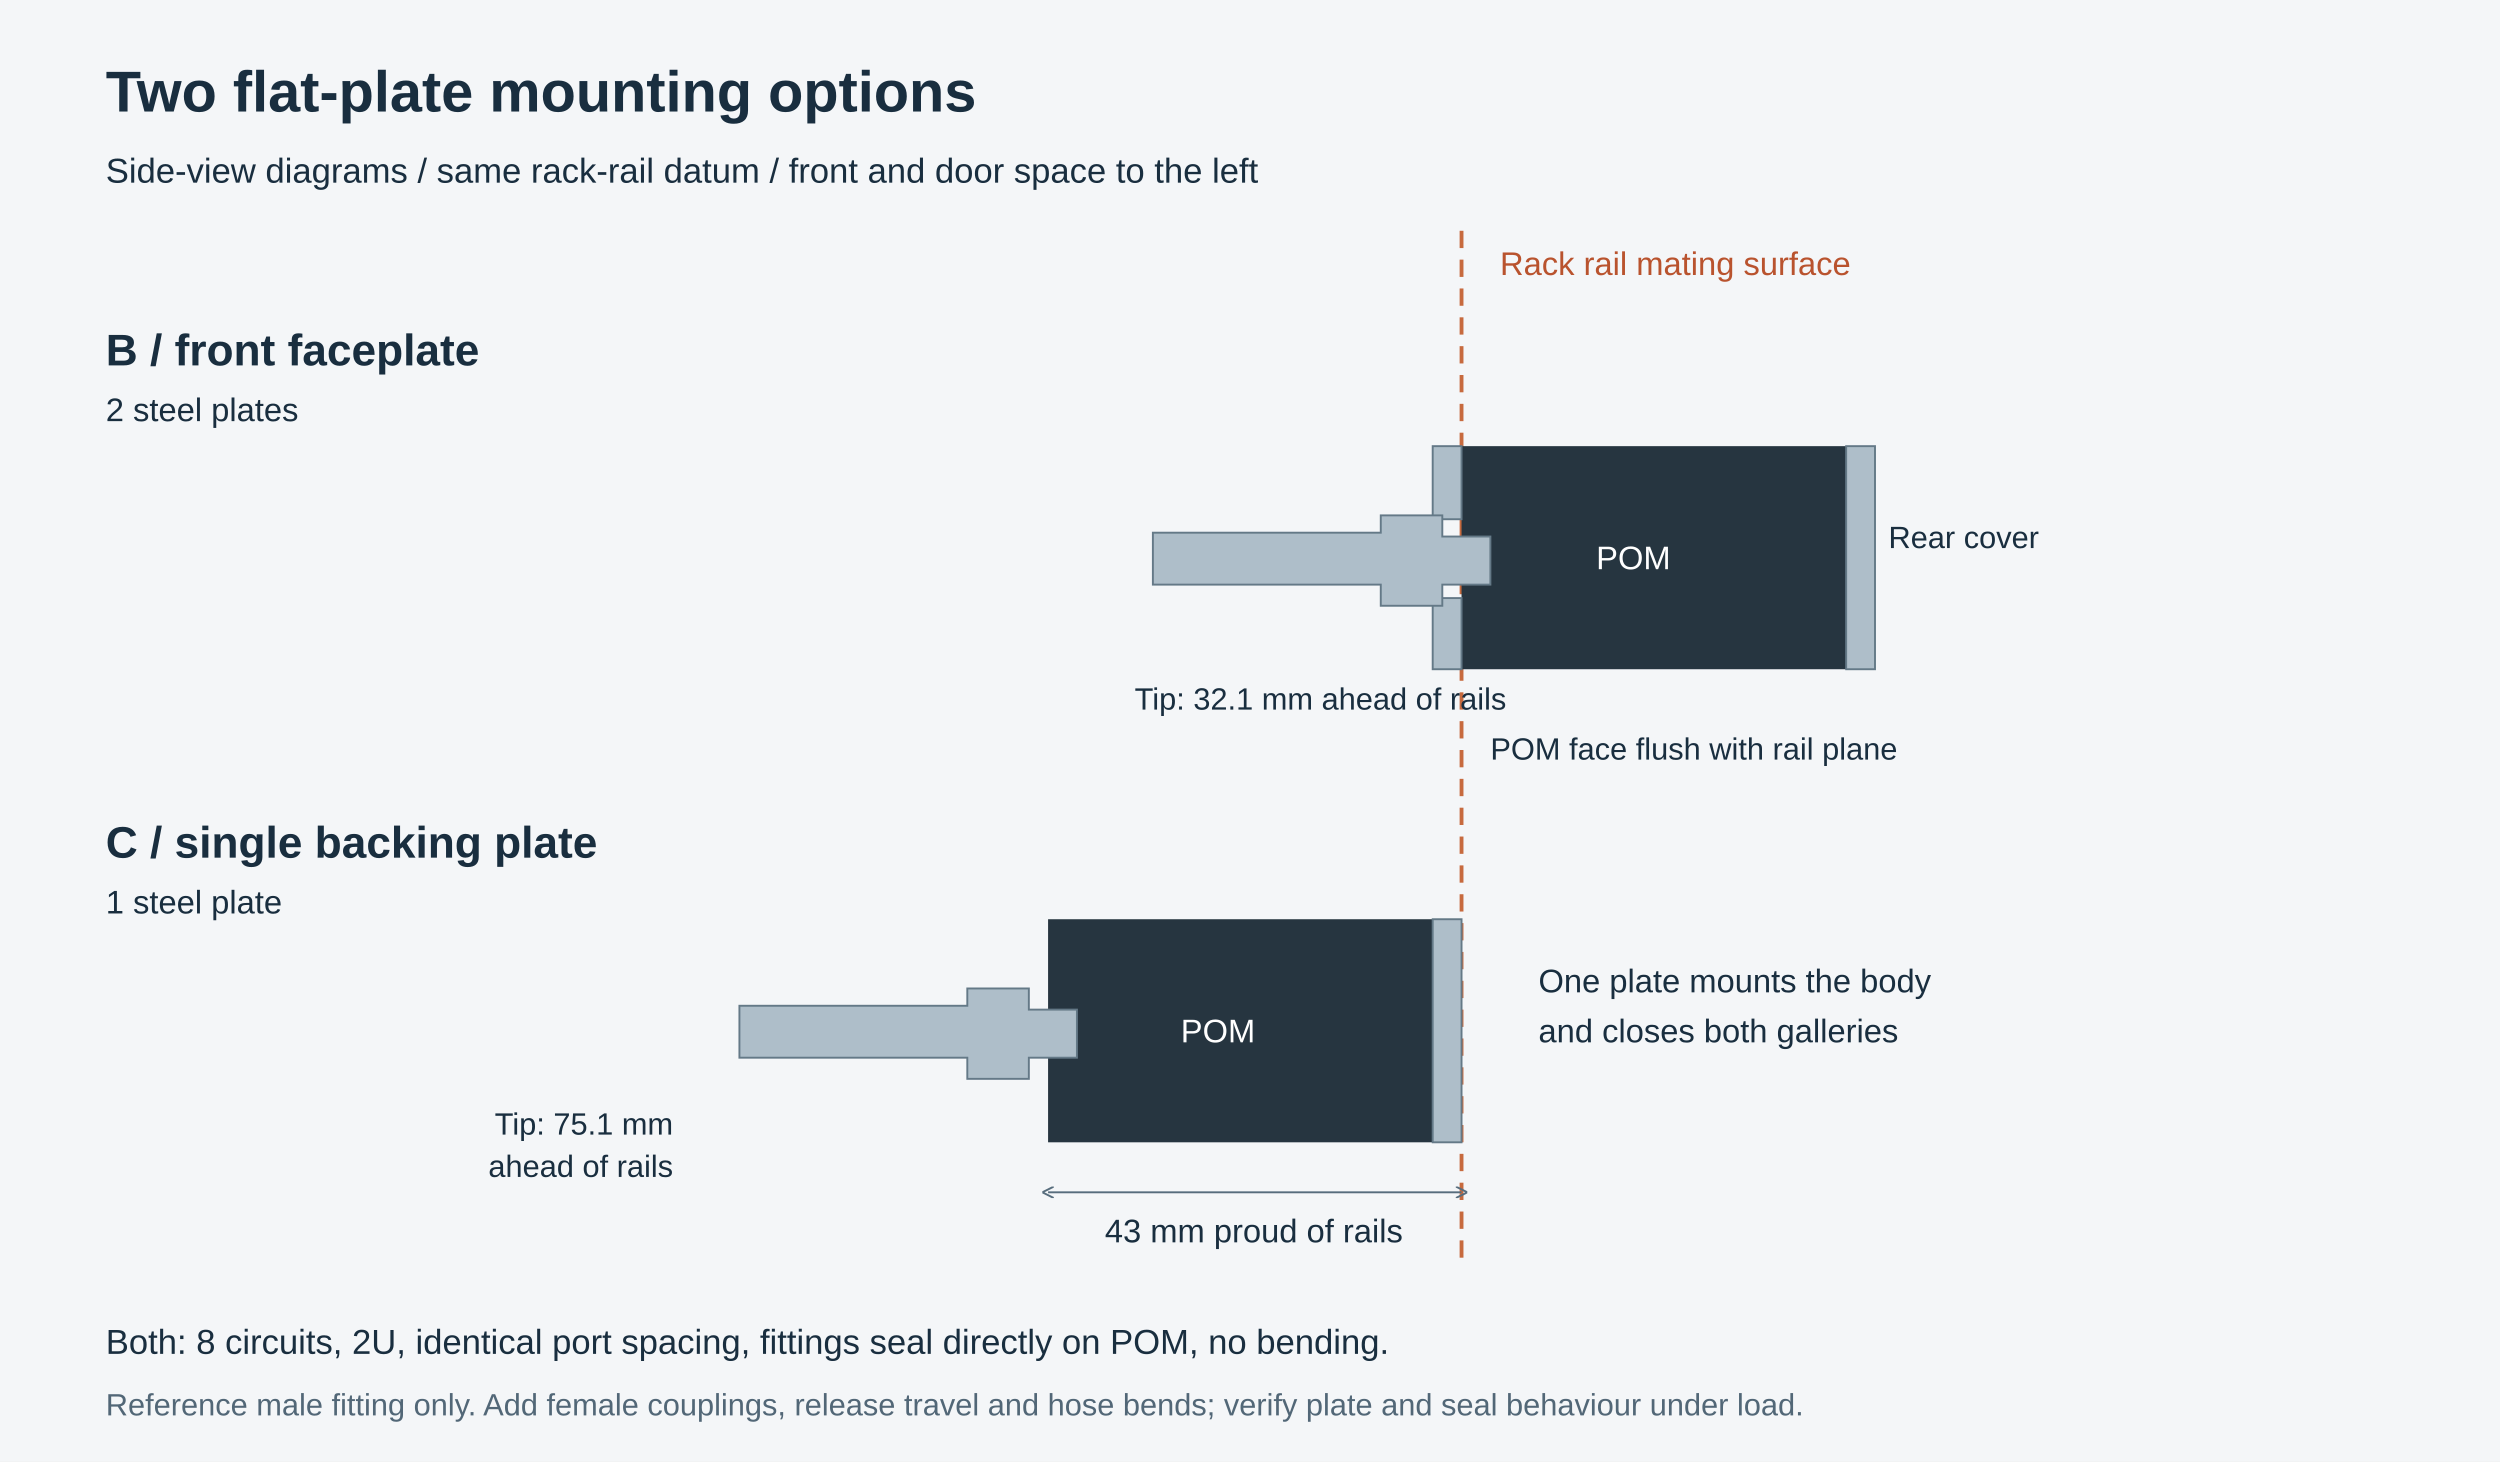
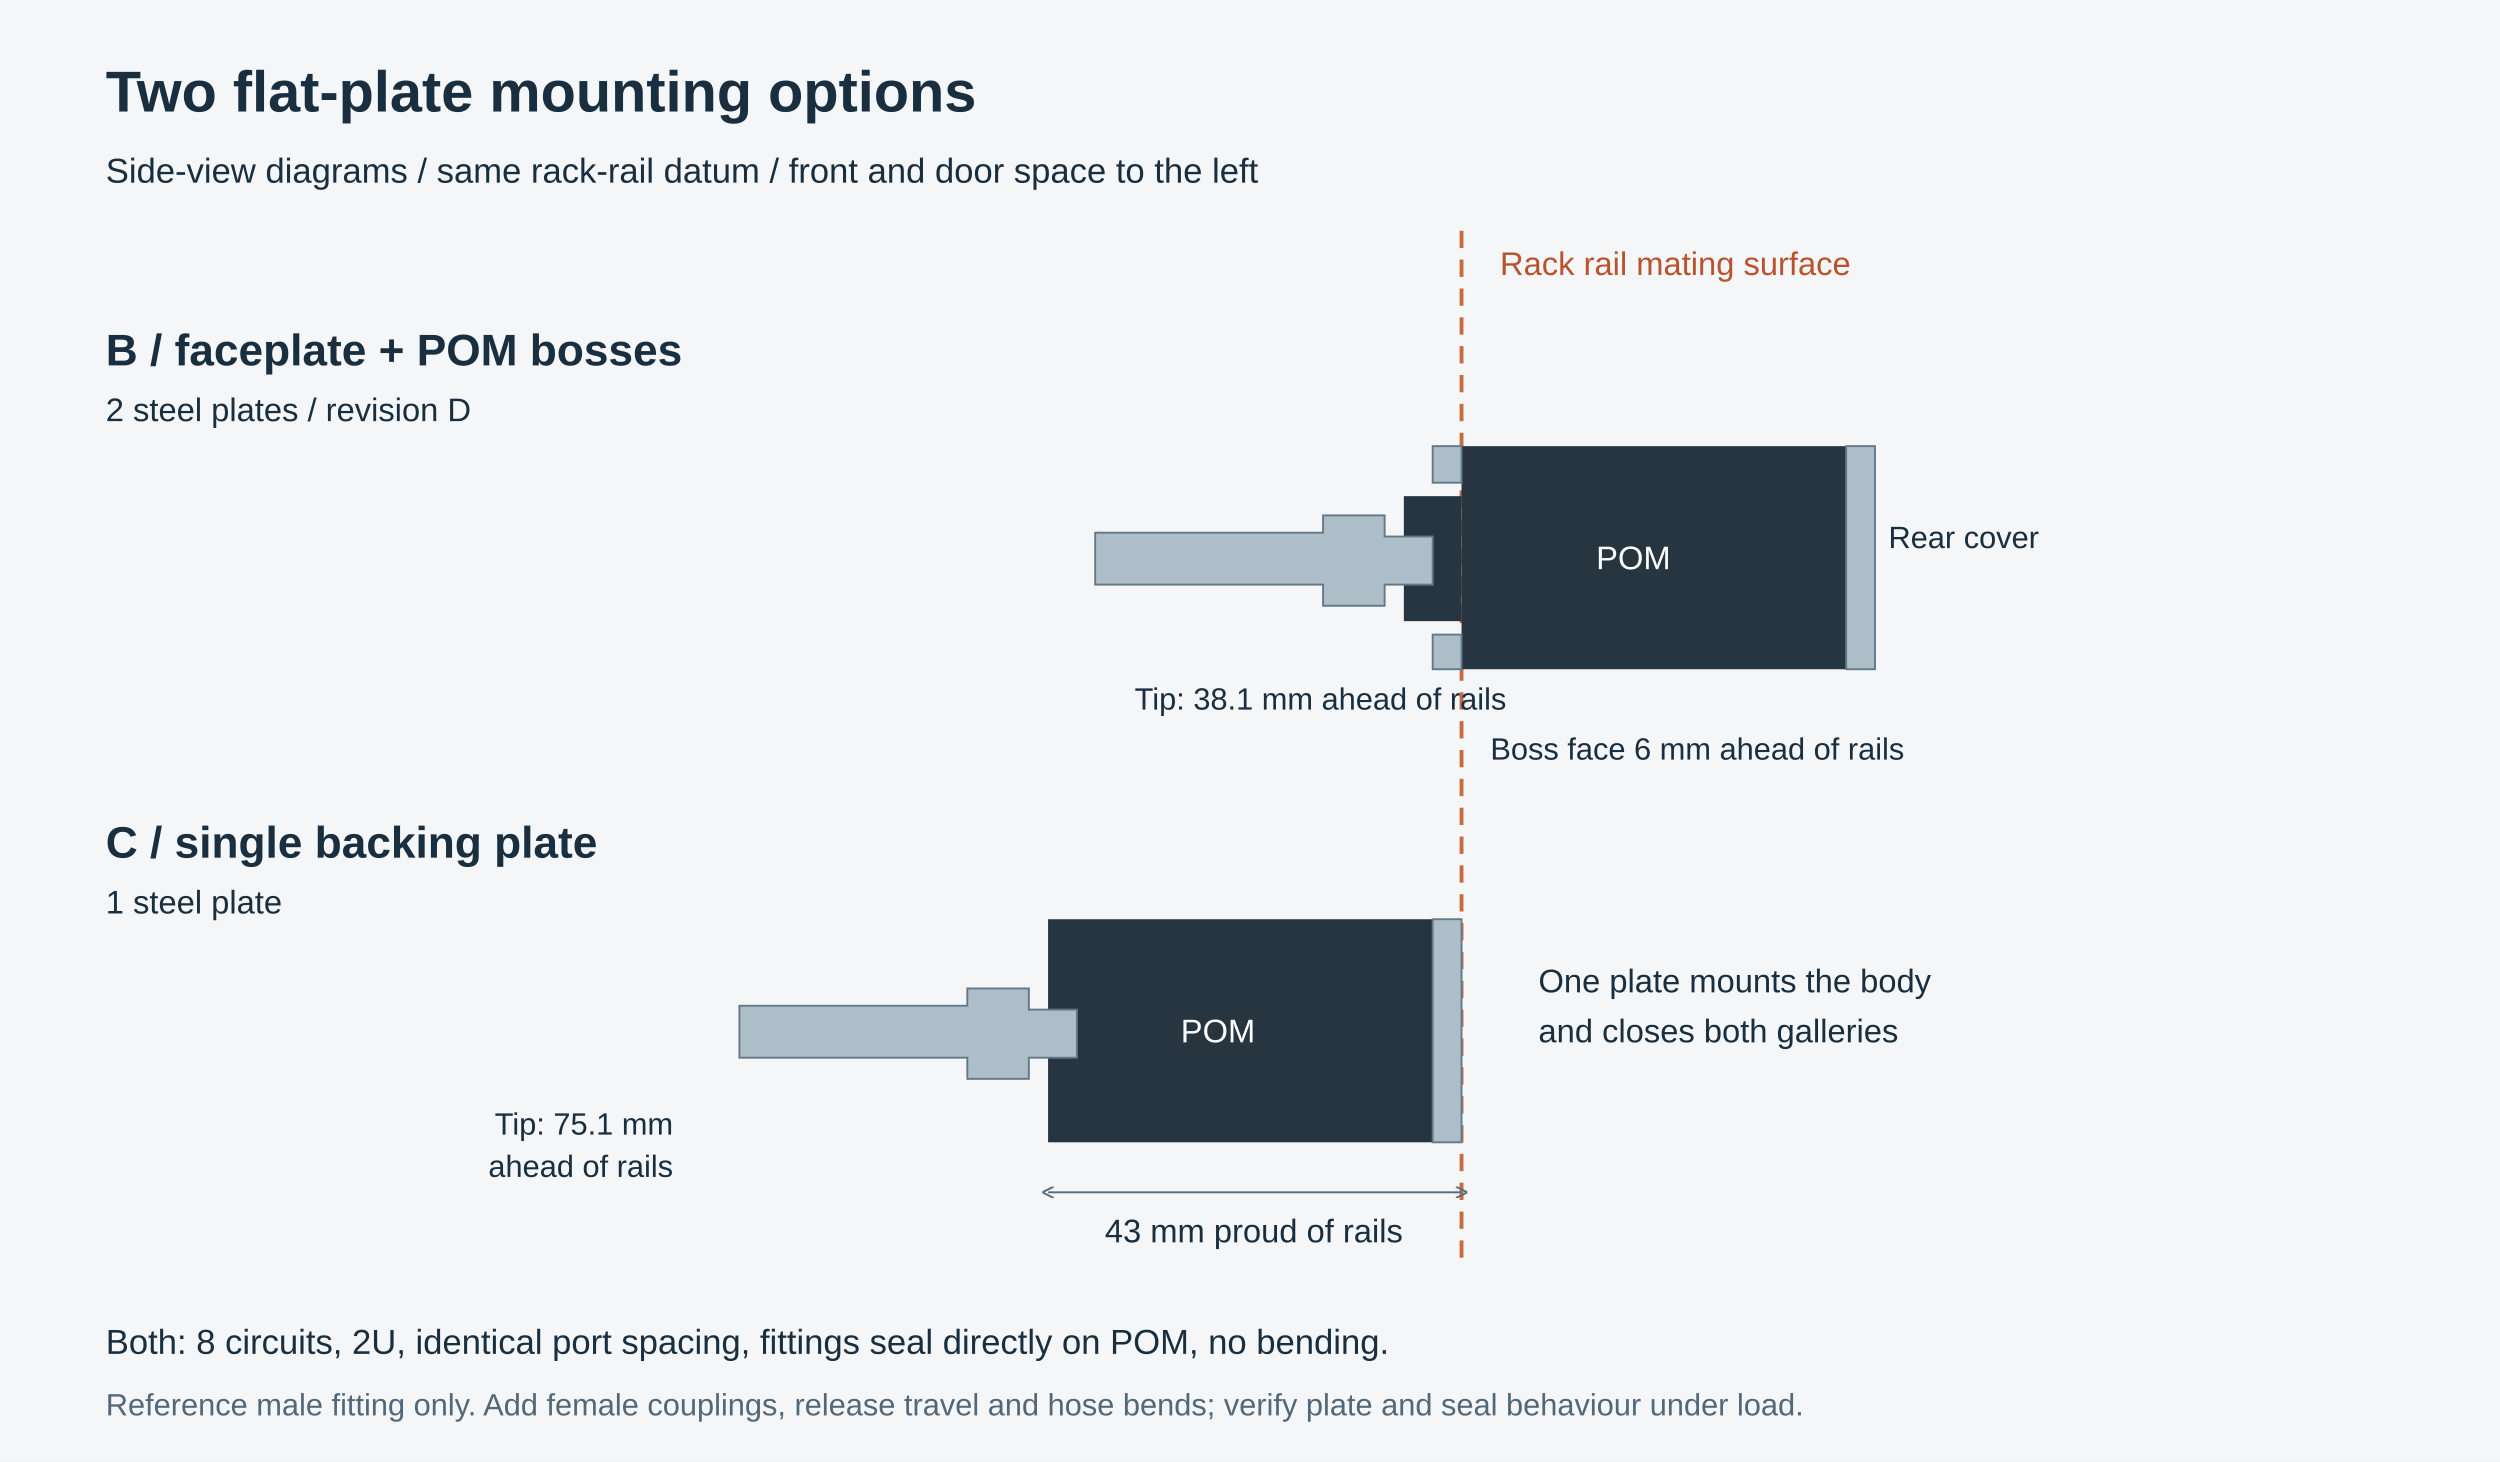
<svg xmlns="http://www.w3.org/2000/svg" width="1300" height="760" viewBox="0 0 1300 760">
  <defs>
    <marker id="a" markerWidth="6" markerHeight="6" refX="3" refY="3" orient="auto-start-reverse">
      <path d="M0 0 L6 3 L0 6" fill="none" stroke="#576d7d" />
    </marker>
  </defs>
  <rect width="1300" height="760" fill="#f4f6f8" />
  <g font-family="Arial,sans-serif" fill="#192e3f">
    <text x="55" y="58" font-size="30" font-weight="bold">Two flat-plate mounting options</text>
    <text x="55" y="95" font-size="18">Side-view diagrams / same rack-rail datum / front and door space to the left</text>
    <path d="M760 120 V660" stroke="#c76a3e" stroke-width="2" stroke-dasharray="9 6" />
    <text x="780" y="143" fill="#b9532e" font-size="17">Rack rail mating surface</text>
-     <text x="55" y="190" font-size="23" font-weight="bold">B / front faceplate</text>
-     <text x="55" y="219" font-size="17">2 steel plates</text>
+     <text x="55" y="190" font-size="23" font-weight="bold">B / faceplate + POM bosses</text>
+     <text x="55" y="219" font-size="17">2 steel plates / revision D</text>
    <rect x="760" y="232" width="200" height="116" fill="#263540" />
-     <path d="M745 232 H760 V270 H745 Z M745 311 H760 V348 H745 Z" fill="#aebec9" stroke="#647987" />
+     <path d="M745 232 H760 V251 H745 Z M745 330 H760 V348 H745 Z" fill="#aebec9" stroke="#647987" />
    <rect x="960" y="232" width="15" height="116" fill="#aebec9" stroke="#647987" />
-     <path d="M599.5 277 H718 V268 H750 V279 H775 V304 H750 V315 H718 V304 H599.5 Z" fill="#aebec9" stroke="#647987" />
+     <path d="M730 258 H760 V323 H730 Z" fill="#263540" />
+     <path transform="translate(-30 0)" d="M599.5 277 H718 V268 H750 V279 H775 V304 H750 V315 H718 V304 H599.5 Z" fill="#aebec9" stroke="#647987" />
    <text x="830" y="296" fill="white" font-size="17">POM</text>
    <text x="982" y="285" font-size="16">Rear cover</text>
-     <text x="590" y="369" font-size="16">Tip: 32.1 mm ahead of rails</text>
-     <text x="775" y="395" font-size="16">POM face flush with rail plane</text>
+     <text x="590" y="369" font-size="16">Tip: 38.1 mm ahead of rails</text>
+     <text x="775" y="395" font-size="16">Boss face 6 mm ahead of rails</text>
    <text x="55" y="446" font-size="23" font-weight="bold">C / single backing plate</text>
    <text x="55" y="475" font-size="17">1 steel plate</text>
    <rect x="545" y="478" width="200" height="116" fill="#263540" />
    <rect x="745" y="478" width="15" height="116" fill="#aebec9" stroke="#647987" />
    <path d="M384.5 523 H503 V514 H535 V525 H560 V550 H535 V561 H503 V550 H384.5 Z" fill="#aebec9" stroke="#647987" />
    <text x="614" y="542" fill="white" font-size="17">POM</text>
    <text x="800" y="516" font-size="17">One plate mounts the body</text>
    <text x="800" y="542" font-size="17">and closes both galleries</text>
    <path d="M545 620 H760" stroke="#576d7d" marker-start="url(#a)" marker-end="url(#a)" />
    <text x="652" y="646" font-size="17" text-anchor="middle">43 mm proud of rails</text>
    <text x="350" y="590" font-size="16" text-anchor="end">Tip: 75.1 mm</text>
    <text x="350" y="612" font-size="16" text-anchor="end">ahead of rails</text>
    <text x="55" y="704" font-size="18">Both: 8 circuits, 2U, identical port spacing, fittings seal directly on POM, no bending.</text>
    <text x="55" y="736" font-size="16" fill="#526777">Reference male fitting only. Add female couplings, release travel and hose bends; verify plate and seal behaviour under load.</text>
  </g>
</svg>
